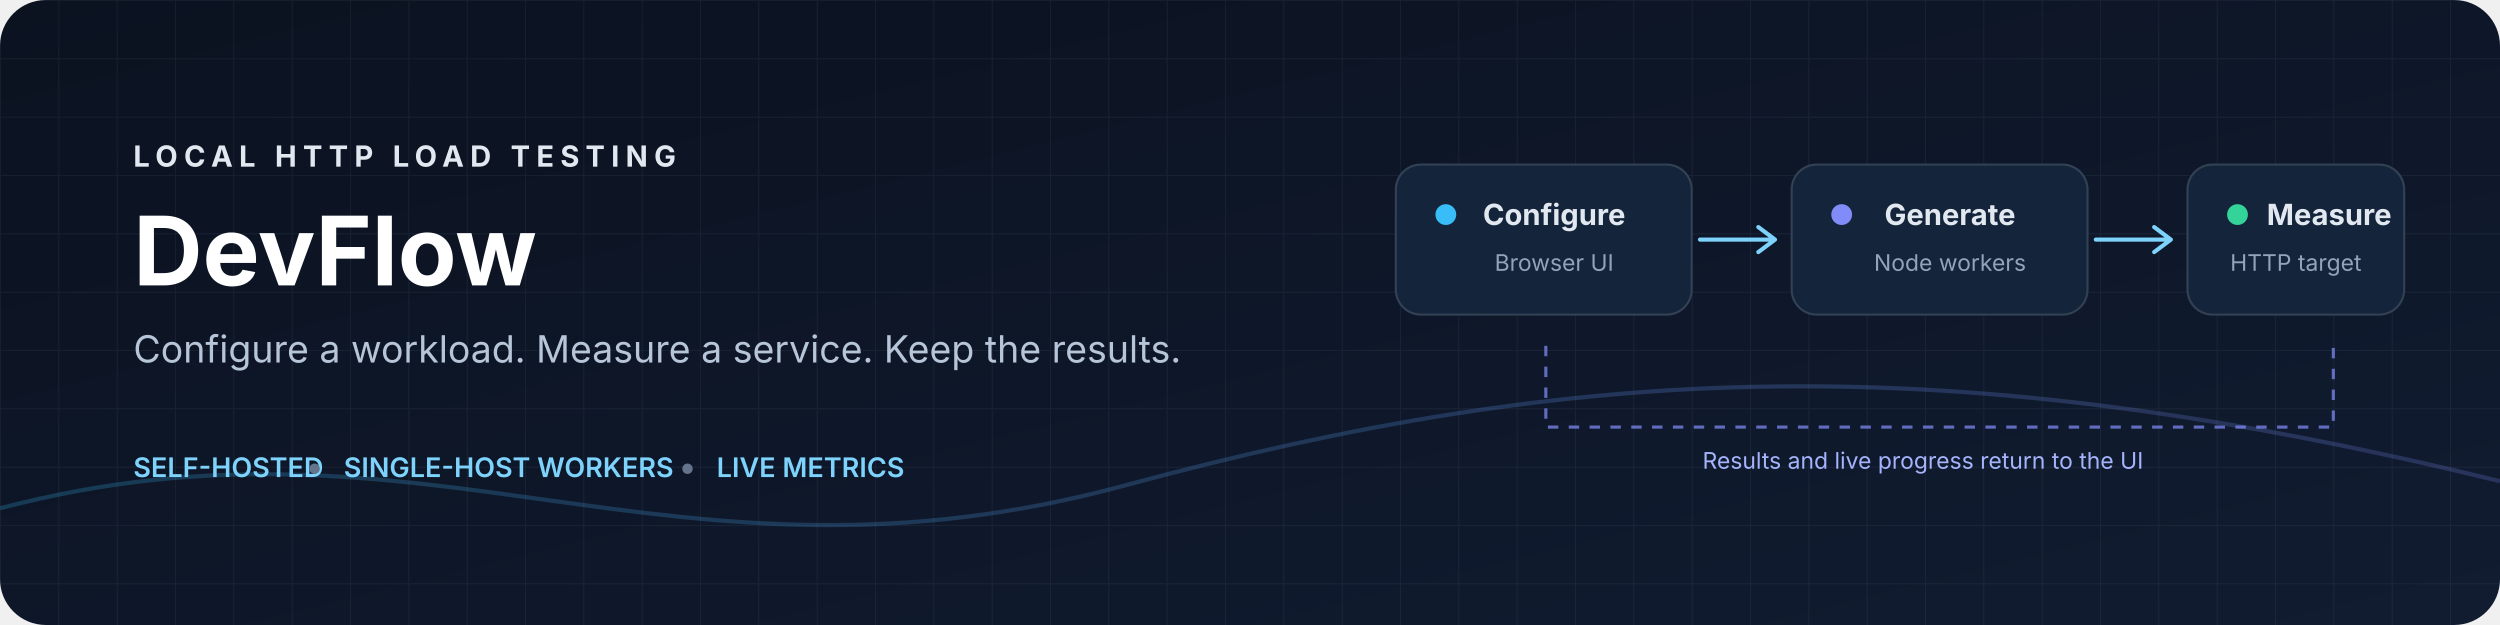
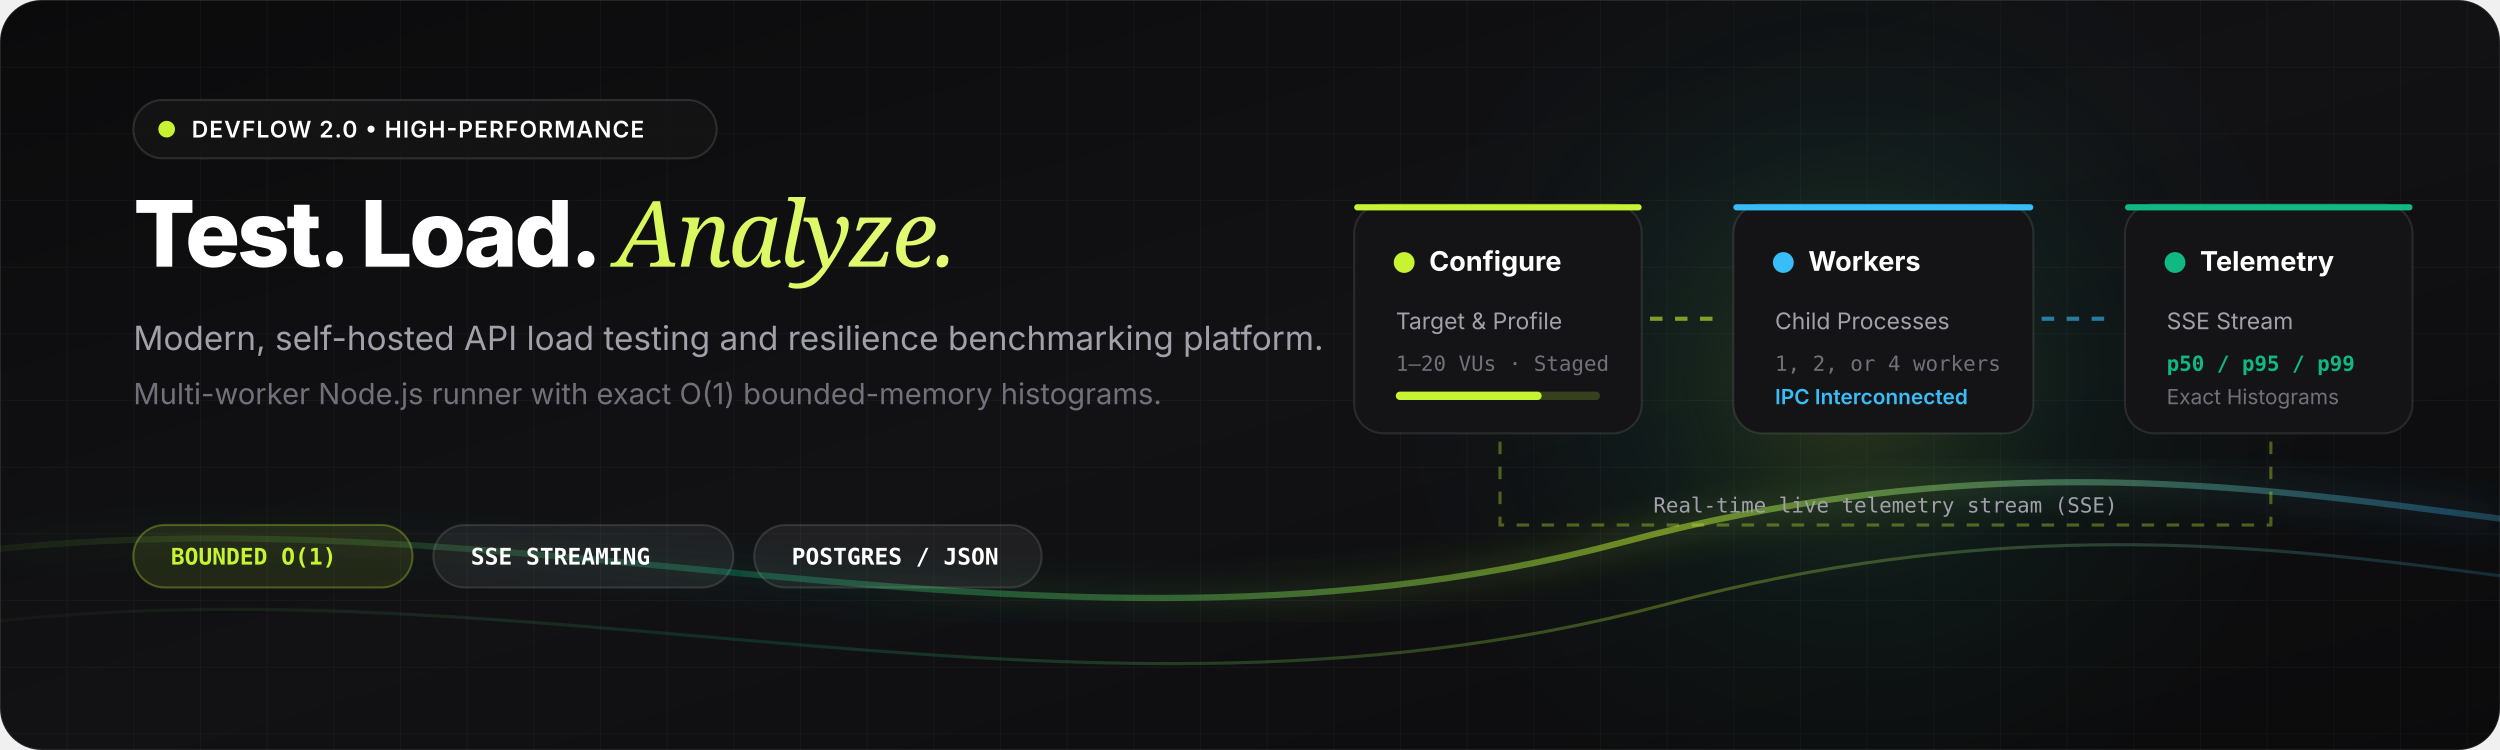
- <svg xmlns="http://www.w3.org/2000/svg" viewBox="0 0 1200 300" role="img" aria-labelledby="title desc">
+ <svg xmlns="http://www.w3.org/2000/svg" viewBox="0 0 1200 360" role="img" aria-labelledby="title desc">
  <defs>
-     <linearGradient id="bg" x1="0" y1="0" x2="1" y2="1">
-       <stop offset="0" stop-color="#0b1220" />
-       <stop offset="1" stop-color="#111c31" />
+     <style>
+       @keyframes waveFlow {
+         0% { transform: translateX(0); }
+         50% { transform: translateX(-40px); }
+         100% { transform: translateX(0); }
+       }
+       @keyframes pulseGlow {
+         0%, 100% { opacity: 0.45; transform: scale(1); }
+         50% { opacity: 0.85; transform: scale(1.04); }
+       }
+       @keyframes packetRun {
+         0% { stroke-dashoffset: 48; }
+         100% { stroke-dashoffset: 0; }
+       }
+       @keyframes livePulse {
+         0%, 100% { opacity: 1; transform: scale(1); }
+         50% { opacity: 0.4; transform: scale(0.85); }
+       }
+       .wave-path { animation: waveFlow 12s ease-in-out infinite; }
+       .ambient-halo { animation: pulseGlow 6s ease-in-out infinite; transform-origin: 900px 180px; }
+       .packet-line { stroke-dasharray: 6 6; animation: packetRun 1.2s linear infinite; }
+       .live-dot { animation: livePulse 2s ease-in-out infinite; }
+     </style>
+     <linearGradient id="obsidianBg" x1="0%" y1="0%" x2="100%" y2="100%">
+       <stop offset="0%" stop-color="#0B0B0C" />
+       <stop offset="50%" stop-color="#121215" />
+       <stop offset="100%" stop-color="#0B0B0C" />
    </linearGradient>
-     <linearGradient id="accent" x1="0" y1="0" x2="1" y2="0">
-       <stop offset="0" stop-color="#38bdf8" />
-       <stop offset="1" stop-color="#818cf8" />
+     <linearGradient id="limeGrad" x1="0%" y1="0%" x2="100%" y2="0%">
+       <stop offset="0%" stop-color="#C6F432" />
+       <stop offset="100%" stop-color="#E2FA75" />
    </linearGradient>
-     <pattern id="grid" width="28" height="28" patternUnits="userSpaceOnUse">
-       <path d="M28 0H0V28" fill="none" stroke="#94a3b8" stroke-opacity=".08" stroke-width="1" />
+     <linearGradient id="auroraWave" x1="0%" y1="0%" x2="100%" y2="0%">
+       <stop offset="0%" stop-color="#C6F432" stop-opacity="0" />
+       <stop offset="30%" stop-color="#10B981" stop-opacity="0.35" />
+       <stop offset="60%" stop-color="#C6F432" stop-opacity="0.6" />
+       <stop offset="85%" stop-color="#38BDF8" stop-opacity="0.35" />
+       <stop offset="100%" stop-color="#C6F432" stop-opacity="0" />
+     </linearGradient>
+     <radialGradient id="radialGlow" cx="50%" cy="50%" r="50%">
+       <stop offset="0%" stop-color="#C6F432" stop-opacity="0.18" />
+       <stop offset="45%" stop-color="#10B981" stop-opacity="0.06" />
+       <stop offset="100%" stop-color="#0B0B0C" stop-opacity="0" />
+     </radialGradient>
+     <pattern id="techGrid" width="32" height="32" patternUnits="userSpaceOnUse">
+       <path d="M32 0H0V32" fill="none" stroke="#FFFFFF" stroke-opacity="0.03" stroke-width="1" />
    </pattern>
+     <filter id="glowBlur" x="-20%" y="-20%" width="140%" height="140%">
+       <feGaussianBlur stdDeviation="8" result="blur" />
+       <feMerge>
+         <feMergeNode in="blur" />
+         <feMergeNode in="SourceGraphic" />
+       </feMerge>
+     </filter>
  </defs>
-   <rect width="1200" height="300" rx="22" fill="url(#bg)" />
-   <rect width="1200" height="300" rx="22" fill="url(#grid)" />
-   <path d="M0 244C205 190 322 292 540 233s395-67 660-2" fill="none" stroke="url(#accent)" stroke-opacity=".22" stroke-width="2" />
-   <g font-family="Inter,Segoe UI,Arial,sans-serif">
-     <text x="64" y="80" fill="#e2e8f0" font-size="14" font-weight="700" letter-spacing="3">LOCAL HTTP LOAD TESTING</text>
-     <text x="64" y="137" fill="#fff" font-size="46" font-weight="750">DevFlow</text>
-     <text x="64" y="174" fill="#b7c5d8" font-size="18">Configure a workload. Measure a service. Keep the results.</text>
-     <text x="64" y="229" fill="#7dd3fc" font-size="13" font-weight="600">SELF-HOSTED</text>
-     <circle cx="151" cy="225" r="2.5" fill="#64748b" />
-     <text x="165" y="229" fill="#7dd3fc" font-size="13" font-weight="600">SINGLE-HOST WORKERS</text>
-     <circle cx="330" cy="225" r="2.5" fill="#64748b" />
-     <text x="344" y="229" fill="#7dd3fc" font-size="13" font-weight="600">LIVE METRICS</text>
+   <rect width="1200" height="360" rx="20" fill="url(#obsidianBg)" />
+   <rect width="1200" height="360" rx="20" fill="url(#techGrid)" />
+   <rect width="1200" height="360" rx="20" fill="none" stroke="rgba(255,255,255,0.08)" stroke-width="1" />
+   <circle cx="890" cy="180" r="240" fill="url(#radialGlow)" class="ambient-halo" />
+   <g class="wave-path" opacity="0.85">
+     <path d="M-100 280 C 200 210, 480 340, 780 260 C 1080 180, 1260 300, 1400 240" fill="none" stroke="url(#auroraWave)" stroke-width="3" filter="url(#glowBlur)" />
+     <path d="M-80 310 C 220 250, 500 370, 800 290 C 1100 210, 1280 330, 1420 270" fill="none" stroke="url(#auroraWave)" stroke-width="1.5" opacity="0.6" />
  </g>
-   <g font-family="Inter,Segoe UI,Arial,sans-serif" text-anchor="middle">
-     <g transform="translate(670 79)">
-       <rect width="142" height="72" rx="12" fill="#14243a" stroke="#334155" />
-       <circle cx="24" cy="24" r="5" fill="#38bdf8" />
-       <text x="76" y="29" fill="#e2e8f0" font-size="14" font-weight="650">Configure</text>
-       <text x="76" y="51" fill="#94a3b8" font-size="11">Browser UI</text>
+   <g font-family="Inter, -apple-system, system-ui, sans-serif">
+     <g transform="translate(64, 48)">
+       <rect width="280" height="28" rx="14" fill="rgba(20,20,22,0.85)" stroke="rgba(255,255,255,0.12)" stroke-width="1" />
+       <circle cx="16" cy="14" r="4" fill="#C6F432" class="live-dot" />
+       <text x="28" y="18" fill="#FFFFFF" font-size="11" font-weight="600" letter-spacing="0.5">DEVFLOW 2.0 • HIGH-PERFORMANCE</text>
    </g>
-     <g transform="translate(860 79)">
-       <rect width="142" height="72" rx="12" fill="#14243a" stroke="#334155" />
-       <circle cx="24" cy="24" r="5" fill="#818cf8" />
-       <text x="76" y="29" fill="#e2e8f0" font-size="14" font-weight="650">Generate</text>
-       <text x="76" y="51" fill="#94a3b8" font-size="11">Node workers</text>
+     <text x="64" y="128" fill="#FFFFFF" font-size="44" font-weight="800" letter-spacing="-1.5">
+       Test. Load. <tspan fill="url(#limeGrad)" font-style="italic" font-family="'Newsreader', Georgia, serif" font-weight="500">Analyze.</tspan>
+     </text>
+     <text x="64" y="168" fill="#A1A1AA" font-size="16" font-weight="400" line-height="1.5">
+       Modern, self-hosted API load testing and resilience benchmarking platform.
+     </text>
+     <text x="64" y="194" fill="#71717A" font-size="14" font-weight="400">
+       Multi-worker Node.js runner with exact O(1) bounded-memory histograms.
+     </text>
+     <g transform="translate(64, 252)">
+       <g>
+         <rect width="134" height="30" rx="15" fill="rgba(198,244,50,0.1)" stroke="rgba(198,244,50,0.3)" stroke-width="1" />
+         <text x="18" y="19" fill="#C6F432" font-size="11" font-weight="700" font-family="monospace">BOUNDED O(1)</text>
+       </g>
+       <g transform="translate(144, 0)">
+         <rect width="144" height="30" rx="15" fill="rgba(255,255,255,0.06)" stroke="rgba(255,255,255,0.12)" stroke-width="1" />
+         <text x="18" y="19" fill="#FFFFFF" font-size="11" font-weight="600" font-family="monospace">SSE STREAMING</text>
+       </g>
+       <g transform="translate(298, 0)">
+         <rect width="138" height="30" rx="15" fill="rgba(255,255,255,0.06)" stroke="rgba(255,255,255,0.12)" stroke-width="1" />
+         <text x="18" y="19" fill="#FFFFFF" font-size="11" font-weight="600" font-family="monospace">POSTGRES / JSON</text>
+       </g>
    </g>
-     <g transform="translate(1050 79)">
-       <rect width="104" height="72" rx="12" fill="#14243a" stroke="#334155" />
-       <circle cx="24" cy="24" r="5" fill="#34d399" />
-       <text x="68" y="29" fill="#e2e8f0" font-size="14" font-weight="650">Measure</text>
-       <text x="52" y="51" fill="#94a3b8" font-size="11">HTTP target</text>
+   </g>
+   <g transform="translate(650, 68)" font-family="Inter, -apple-system, system-ui, sans-serif">
+     <g transform="translate(0, 30)">
+       <rect width="138" height="110" rx="14" fill="#141416" stroke="rgba(255,255,255,0.1)" stroke-width="1" />
+       <rect width="138" height="3" rx="1.5" fill="#C6F432" />
+       <circle cx="24" cy="28" r="5" fill="#C6F432" />
+       <text x="36" y="32" fill="#FFFFFF" font-size="13" font-weight="700">Configure</text>
+       <text x="20" y="60" fill="#A1A1AA" font-size="11">Target &amp; Profile</text>
+       <text x="20" y="80" fill="#71717A" font-size="10" font-family="monospace">1–20 VUs · Staged</text>
+       <rect x="20" y="90" width="98" height="4" rx="2" fill="rgba(198,244,50,0.2)" />
+       <rect x="20" y="90" width="70" height="4" rx="2" fill="#C6F432" />
    </g>
-     <path d="M816 115h36m-8-6 8 6-8 6M1006 115h36m-8-6 8 6-8 6" fill="none" stroke="#7dd3fc" stroke-width="2" stroke-linecap="round" stroke-linejoin="round" />
-     <path d="M1120 167v38H742v-40" fill="none" stroke="#818cf8" stroke-opacity=".72" stroke-width="1.5" stroke-dasharray="5 5" />
-     <text x="923" y="225" fill="#a5b4fc" font-size="11">Results and live progress return to the UI</text>
+     <path d="M142 85 H178" stroke="rgba(198,244,50,0.6)" stroke-width="2" class="packet-line" />
+     <g transform="translate(182, 30)">
+       <rect width="144" height="110" rx="14" fill="#141416" stroke="rgba(255,255,255,0.1)" stroke-width="1" />
+       <rect width="144" height="3" rx="1.5" fill="#38BDF8" />
+       <circle cx="24" cy="28" r="5" fill="#38BDF8" />
+       <text x="36" y="32" fill="#FFFFFF" font-size="13" font-weight="700">Workers</text>
+       <text x="20" y="60" fill="#A1A1AA" font-size="11">Child Processes</text>
+       <text x="20" y="80" fill="#71717A" font-size="10" font-family="monospace">1, 2, or 4 workers</text>
+       <text x="20" y="96" fill="#38BDF8" font-size="10" font-weight="600">IPC Interconnected</text>
+     </g>
+     <path d="M330 85 H366" stroke="rgba(56,189,248,0.6)" stroke-width="2" class="packet-line" />
+     <g transform="translate(370, 30)">
+       <rect width="138" height="110" rx="14" fill="#141416" stroke="rgba(255,255,255,0.1)" stroke-width="1" />
+       <rect width="138" height="3" rx="1.5" fill="#10B981" />
+       <circle cx="24" cy="28" r="5" fill="#10B981" />
+       <text x="36" y="32" fill="#FFFFFF" font-size="13" font-weight="700">Telemetry</text>
+       <text x="20" y="60" fill="#A1A1AA" font-size="11">SSE Stream</text>
+       <text x="20" y="80" fill="#10B981" font-size="10" font-weight="700" font-family="monospace">p50 / p95 / p99</text>
+       <text x="20" y="96" fill="#71717A" font-size="10">Exact Histograms</text>
+     </g>
+     <path d="M440 144 V184 H70 V144" fill="none" stroke="#C6F432" stroke-opacity="0.35" stroke-width="1.5" class="packet-line" />
+     <text x="255" y="178" fill="#A1A1AA" font-size="10" text-anchor="middle" font-family="monospace">Real-time live telemetry stream (SSE)</text>
  </g>
</svg>
